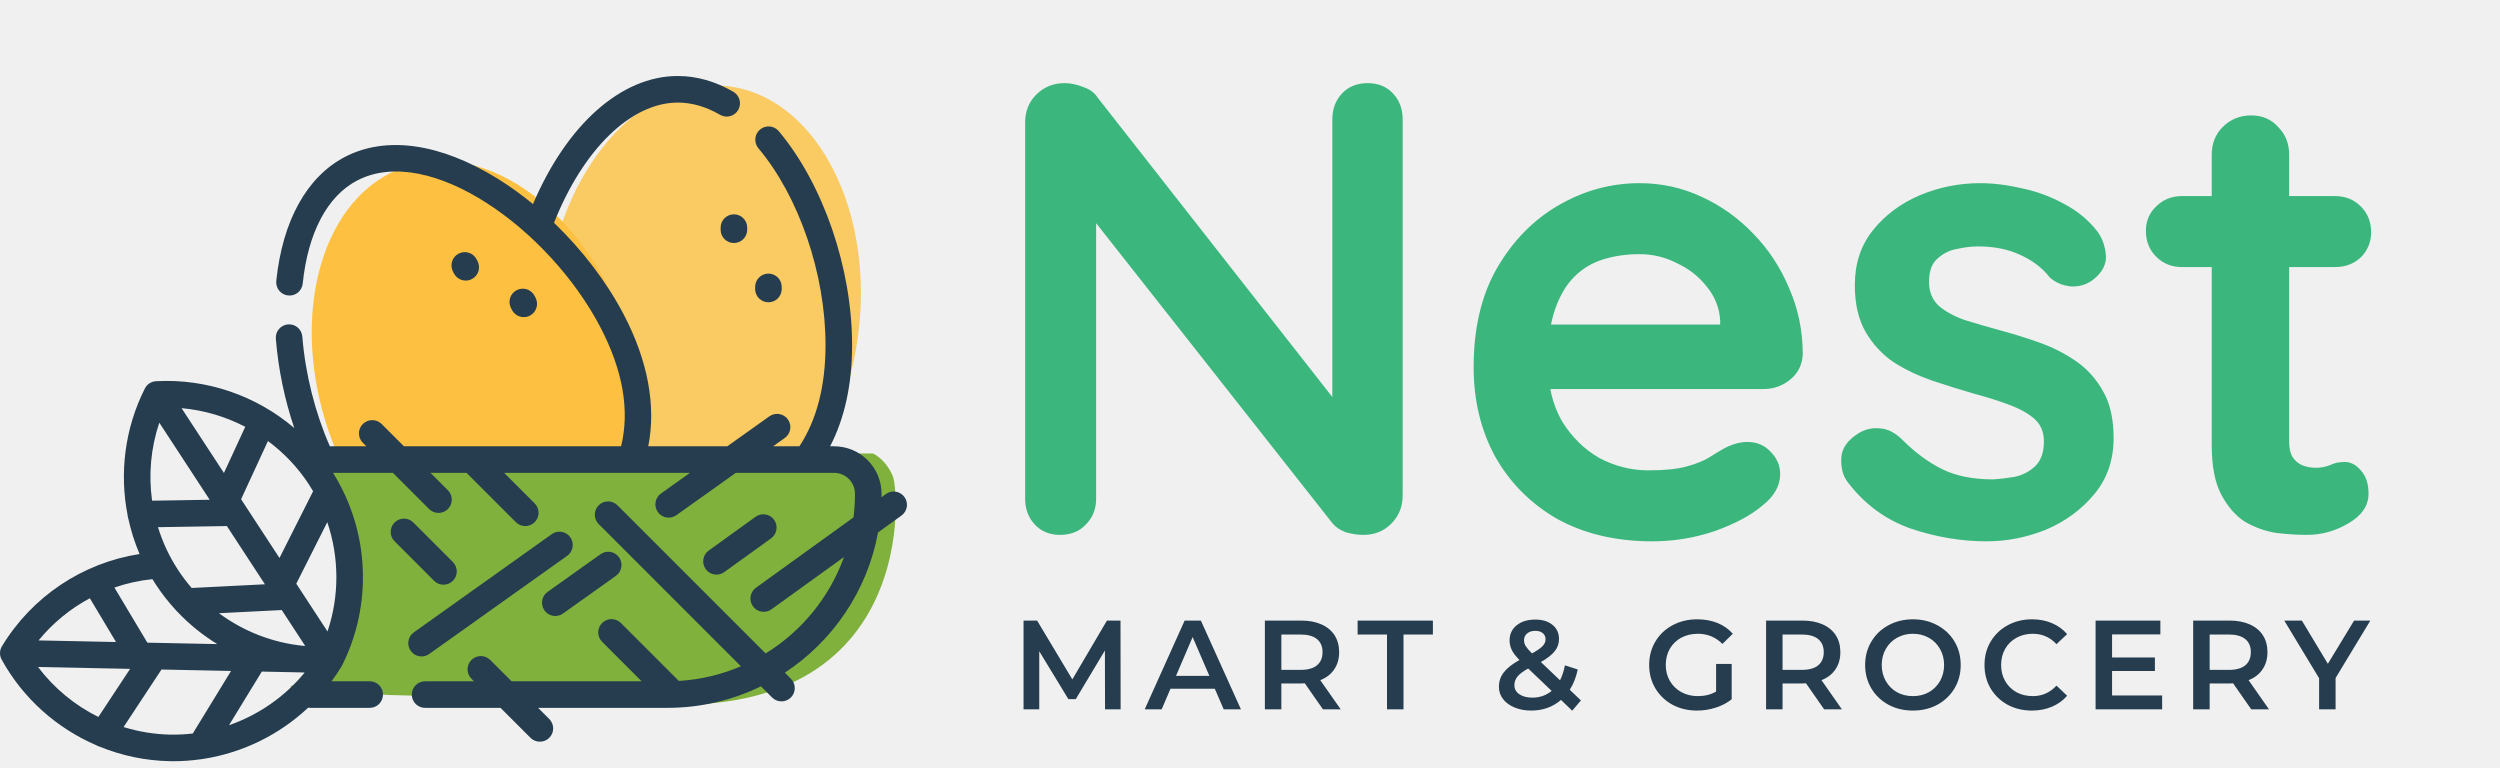
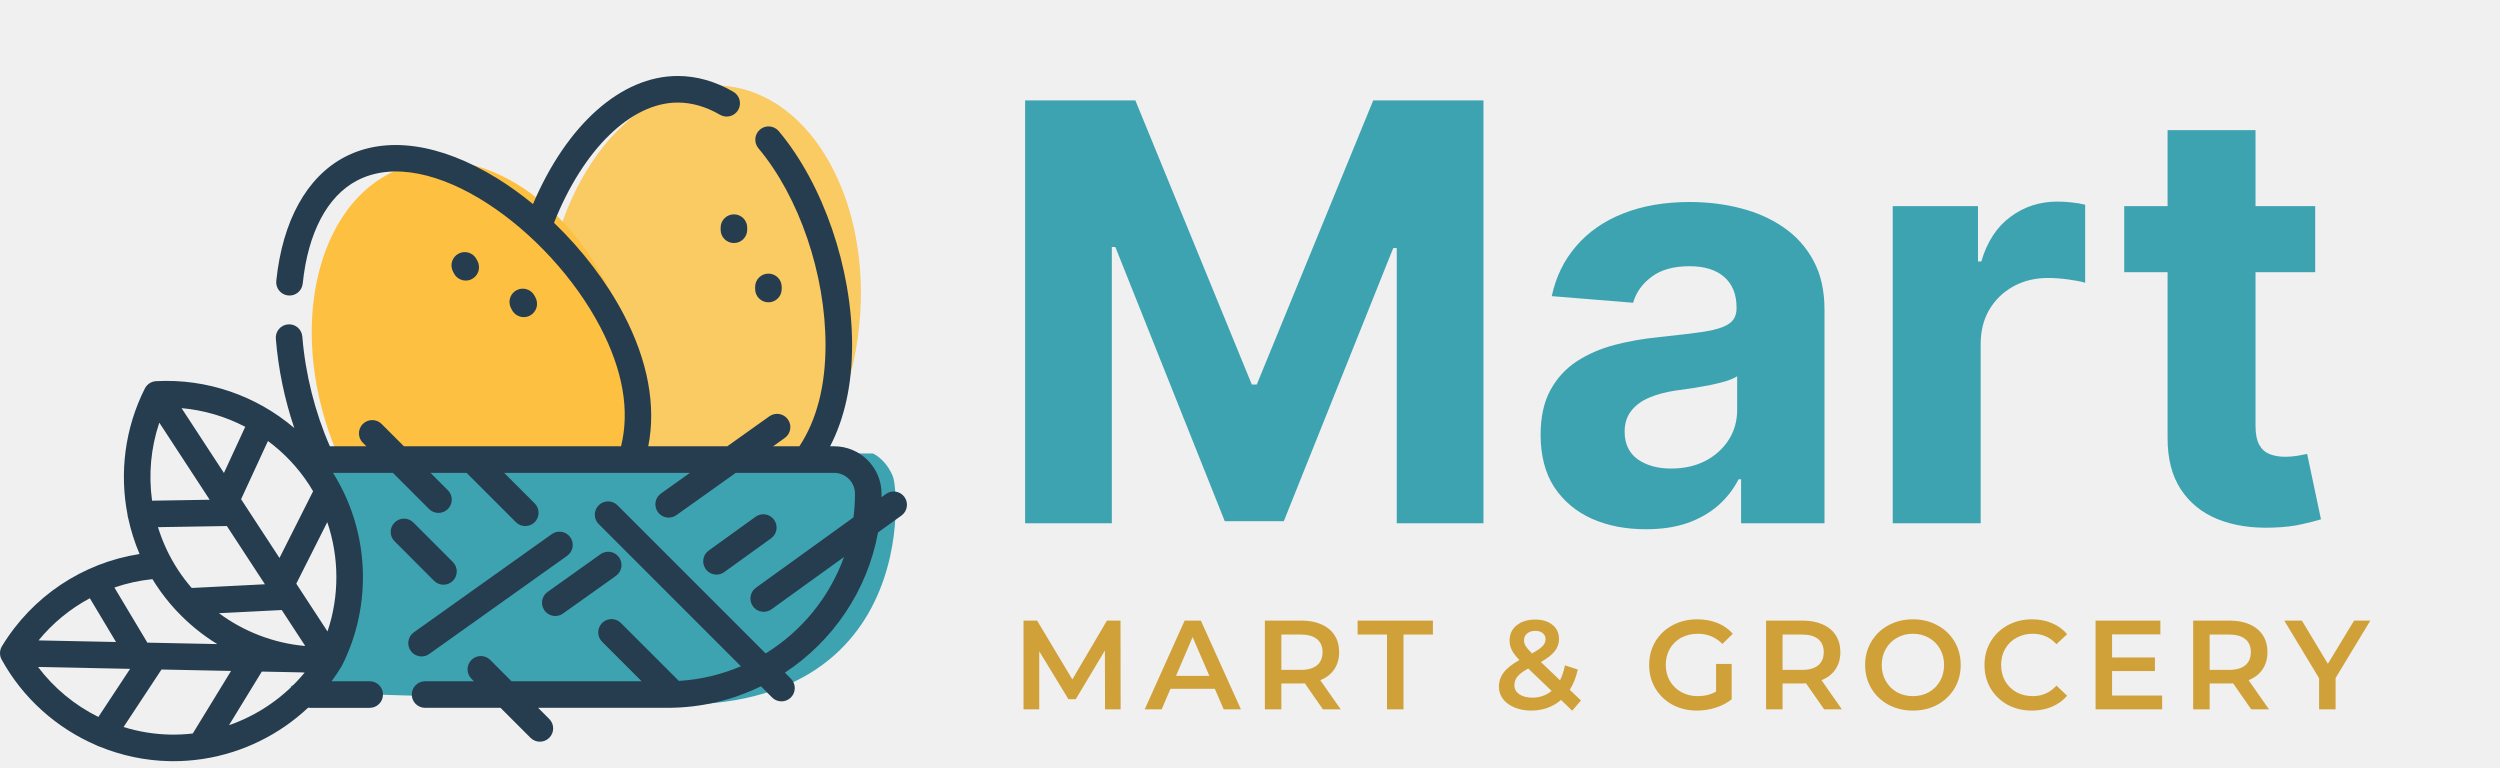
<svg xmlns="http://www.w3.org/2000/svg" width="215" height="66" viewBox="0 0 215 66" fill="none">
-   <g clip-path="url(#clip0)">
-     <ellipse opacity="0.8" cx="60.443" cy="26.667" rx="13.519" ry="19.377" transform="rotate(5.91321 60.4431 26.6666)" fill="#FDC040" />
-     <ellipse cx="41.055" cy="32.706" rx="13.519" ry="19.377" transform="rotate(-18.8509 41.0546 32.7057)" fill="#FDC040" />
-     <path d="M27 39H75.071C75.455 39.167 76.337 39.8 76.797 41C77.373 42.5 79 64.5 51.5 60C29.862 60 24.813 59.333 25.005 59C29 58 29.5 54 30 51C30.5 48 27 39 27 39Z" fill="#81B13D" />
-     <path d="M63.117 18.432C62.486 18.432 61.974 18.944 61.974 19.575V19.757C61.974 20.389 62.486 20.9 63.117 20.9C63.748 20.9 64.26 20.389 64.26 19.757V19.575C64.26 18.944 63.748 18.432 63.117 18.432Z" fill="#253D4E" />
-     <path d="M66.085 23.53C65.454 23.53 64.942 24.041 64.942 24.672V24.855C64.942 25.486 65.454 25.997 66.085 25.997C66.716 25.997 67.227 25.486 67.227 24.855V24.672C67.227 24.041 66.716 23.53 66.085 23.53Z" fill="#253D4E" />
-     <path d="M41.067 22.457L40.982 22.295C40.69 21.735 40 21.518 39.441 21.811C38.881 22.103 38.665 22.793 38.957 23.352L39.041 23.514C39.245 23.905 39.643 24.128 40.055 24.128C40.233 24.128 40.414 24.087 40.583 23.998C41.142 23.706 41.359 23.016 41.067 22.457Z" fill="#253D4E" />
-     <path d="M46.057 25.602L45.972 25.44C45.68 24.88 44.99 24.663 44.431 24.956C43.871 25.248 43.655 25.938 43.947 26.497L44.031 26.659C44.235 27.05 44.633 27.273 45.045 27.273C45.223 27.273 45.404 27.232 45.573 27.143C46.132 26.851 46.349 26.161 46.057 25.602Z" fill="#253D4E" />
-     <path d="M38.947 48.334L35.549 44.935C35.103 44.489 34.379 44.489 33.933 44.935C33.487 45.381 33.487 46.105 33.933 46.551L37.331 49.95C37.555 50.173 37.847 50.284 38.139 50.284C38.432 50.284 38.724 50.173 38.947 49.95C39.394 49.503 39.394 48.78 38.947 48.334Z" fill="#253D4E" />
-     <path d="M49.045 46.205C48.68 45.691 47.966 45.57 47.452 45.936L35.591 54.381C35.077 54.746 34.957 55.46 35.323 55.974C35.546 56.287 35.898 56.454 36.255 56.454C36.484 56.454 36.715 56.385 36.916 56.242L48.777 47.798C49.291 47.432 49.411 46.719 49.045 46.205Z" fill="#253D4E" />
-     <path d="M53.239 47.928C52.873 47.414 52.16 47.294 51.645 47.66L47.092 50.901C46.578 51.267 46.458 51.981 46.824 52.495C47.047 52.808 47.399 52.975 47.756 52.975C47.985 52.975 48.217 52.906 48.418 52.763L52.97 49.521C53.484 49.156 53.604 48.442 53.239 47.928Z" fill="#253D4E" />
-     <path d="M77.784 42.744C77.415 42.232 76.701 42.116 76.189 42.485L75.808 42.76C75.81 42.662 75.812 42.564 75.812 42.466C75.812 41.376 75.388 40.35 74.616 39.575C73.844 38.805 72.818 38.381 71.728 38.381H71.39C72.644 35.958 73.28 33.041 73.28 29.673C73.28 23.068 70.805 15.848 66.973 11.28C66.567 10.797 65.847 10.734 65.363 11.139C64.88 11.545 64.817 12.266 65.222 12.749C68.729 16.93 70.995 23.573 70.995 29.673C70.995 33.188 70.24 36.114 68.749 38.381H66.487L67.492 37.666C68.007 37.3 68.126 36.586 67.76 36.072C67.395 35.558 66.682 35.438 66.167 35.804L62.547 38.381H55.751C56.436 34.912 55.722 31.036 53.653 27.071C52.171 24.234 50.067 21.488 47.646 19.162C50.139 12.856 54.265 8.822 58.286 8.822C59.5 8.822 60.724 9.175 61.922 9.872C62.468 10.189 63.167 10.004 63.484 9.458C63.801 8.913 63.616 8.213 63.071 7.896C61.519 6.994 59.909 6.536 58.286 6.536C53.422 6.536 48.745 10.716 45.837 17.552C44.846 16.737 43.82 15.995 42.774 15.35C37.852 12.31 33.191 11.654 29.65 13.502C26.385 15.209 24.293 18.993 23.76 24.158C23.695 24.786 24.151 25.347 24.779 25.412C25.408 25.478 25.968 25.02 26.033 24.393C26.484 20.016 28.145 16.867 30.708 15.528C36.949 12.27 47.255 19.757 51.627 28.129C53.571 31.853 54.169 35.297 53.413 38.381H40.602C40.599 38.381 40.596 38.381 40.593 38.381H34.738L32.82 36.464C32.374 36.018 31.65 36.018 31.204 36.464C30.758 36.91 30.758 37.633 31.204 38.08L31.506 38.381H28.369C27.096 35.489 26.259 32.167 26 28.945C25.95 28.316 25.399 27.846 24.77 27.898C24.141 27.948 23.672 28.499 23.722 29.128C23.933 31.747 24.474 34.352 25.308 36.811C22.051 34.036 17.798 32.545 13.418 32.783C13.01 32.805 12.645 33.044 12.46 33.408C10.742 36.811 10.259 40.651 10.972 44.288C10.978 44.398 11 44.504 11.036 44.603C11.26 45.641 11.583 46.66 12.002 47.646C7.111 48.405 2.769 51.287 0.165 55.581C-0.046 55.931 -0.055 56.367 0.142 56.725C1.983 60.066 4.885 62.633 8.294 64.096C8.385 64.149 8.48 64.19 8.578 64.216C10.461 64.983 12.491 65.417 14.579 65.46C14.693 65.463 14.807 65.464 14.921 65.464C15.733 65.464 16.539 65.402 17.332 65.287C17.407 65.282 17.481 65.273 17.553 65.254C20.911 64.72 24.033 63.178 26.498 60.861C26.554 60.869 26.611 60.875 26.669 60.875H31.796C32.427 60.875 32.938 60.364 32.938 59.732C32.938 59.101 32.427 58.59 31.796 58.59H28.515C28.815 58.183 29.099 57.763 29.364 57.326C29.372 57.313 29.378 57.299 29.386 57.285C29.393 57.273 29.401 57.262 29.407 57.249C32.069 51.977 31.767 45.653 28.64 40.666H33.791L36.902 43.777C37.125 44 37.417 44.111 37.71 44.111C38.002 44.111 38.294 44 38.518 43.777C38.964 43.331 38.964 42.607 38.518 42.161L37.023 40.666H40.124L44.366 44.908C44.589 45.131 44.882 45.243 45.174 45.243C45.466 45.243 45.759 45.131 45.982 44.908C46.428 44.462 46.428 43.738 45.982 43.292L43.356 40.666H54.271C54.272 40.666 54.273 40.667 54.275 40.667C54.276 40.667 54.277 40.666 54.278 40.666H59.338L56.843 42.442C56.329 42.808 56.209 43.522 56.575 44.036C56.798 44.349 57.15 44.516 57.507 44.516C57.736 44.516 57.968 44.447 58.169 44.304L63.278 40.666H69.345C69.345 40.666 69.346 40.666 69.347 40.666C69.348 40.666 69.348 40.666 69.349 40.666H71.729C72.209 40.666 72.662 40.853 73.001 41.191C73.341 41.532 73.528 41.985 73.528 42.465C73.528 43.153 73.484 43.831 73.4 44.496L65.011 50.546C64.499 50.915 64.383 51.629 64.752 52.141C64.976 52.451 65.325 52.615 65.68 52.615C65.912 52.615 66.145 52.545 66.347 52.4L72.584 47.903C71.338 51.37 68.936 54.29 65.845 56.197L53.103 43.455C52.657 43.009 51.934 43.009 51.487 43.455C51.041 43.902 51.041 44.625 51.487 45.071L63.717 57.301C62.061 58.009 60.264 58.446 58.38 58.559L53.398 53.578C52.952 53.132 52.229 53.132 51.783 53.578C51.336 54.024 51.336 54.748 51.783 55.194L55.178 58.589H43.993L42.159 56.756C41.713 56.31 40.99 56.31 40.544 56.756C40.097 57.203 40.097 57.926 40.544 58.372L40.761 58.589H36.556C35.925 58.589 35.414 59.101 35.414 59.732C35.414 60.363 35.925 60.875 36.556 60.875H43.045L45.622 63.452C45.845 63.675 46.138 63.786 46.43 63.786C46.722 63.786 47.015 63.675 47.238 63.452C47.684 63.005 47.684 62.282 47.238 61.836L46.277 60.875H57.401C60.282 60.875 63.01 60.209 65.44 59.025L66.4 59.984C66.623 60.208 66.916 60.319 67.208 60.319C67.5 60.319 67.793 60.208 68.016 59.984C68.462 59.538 68.462 58.815 68.016 58.368L67.499 57.851C71.618 55.139 74.589 50.82 75.511 45.792L77.526 44.339C78.037 43.97 78.153 43.256 77.784 42.744ZM26.56 41.651C26.688 41.847 26.809 42.047 26.927 42.248L24.035 47.986L20.733 42.933L23.044 37.928C24.409 38.939 25.606 40.192 26.56 41.651ZM22.784 50.249L16.485 50.566C16.06 50.076 15.665 49.556 15.306 49.006C14.554 47.856 13.981 46.62 13.586 45.337L19.511 45.241L22.784 50.249ZM21.091 36.706L19.258 40.676L15.614 35.101C17.541 35.272 19.401 35.825 21.091 36.706ZM13.7 36.35L18.033 42.979L13.079 43.06C12.765 40.823 12.969 38.522 13.7 36.35ZM13.11 49.807C13.202 49.958 13.296 50.108 13.393 50.256C13.9 51.033 14.468 51.758 15.086 52.43C15.131 52.489 15.182 52.543 15.237 52.592C16.263 53.679 17.424 54.619 18.684 55.392L12.673 55.269L9.839 50.528C10.888 50.166 11.985 49.922 13.11 49.807ZM7.727 51.449L9.977 55.213L3.316 55.076C4.543 53.577 6.045 52.348 7.727 51.449ZM8.46 61.66C6.436 60.656 4.651 59.19 3.27 57.361L11.188 57.523L8.46 61.66ZM16.579 63.082C15.935 63.156 15.283 63.189 14.625 63.176C13.252 63.147 11.908 62.923 10.627 62.525L13.889 57.579L19.87 57.702L16.579 63.082ZM19.694 62.368L22.516 57.756L25.985 57.828C26.056 57.834 26.127 57.839 26.199 57.845C24.48 59.932 22.218 61.491 19.694 62.368ZM26.118 55.545C23.467 55.285 20.947 54.302 18.83 52.736L24.231 52.464L26.246 55.548L26.118 55.545ZM28.166 54.307L25.48 50.197L28.146 44.907C29.177 47.936 29.195 51.25 28.166 54.307Z" fill="#253D4E" />
-     <path d="M66.571 44.703C66.202 44.191 65.488 44.075 64.976 44.444L60.95 47.347C60.438 47.717 60.322 48.431 60.691 48.943C60.915 49.252 61.264 49.417 61.619 49.417C61.851 49.417 62.084 49.347 62.286 49.201L66.313 46.298C66.825 45.929 66.94 45.215 66.571 44.703Z" fill="#253D4E" />
+   <mask id="mask0_678_396" style="mask-type:luminance" maskUnits="userSpaceOnUse" x="0" y="6" width="78" height="60">
+     <path d="M78 6H0V66H78V6Z" fill="white" />
+   </mask>
+   <g mask="url(#mask0_678_396)">
+     <path opacity="0.8" d="M58.447 45.941C65.873 46.71 72.787 38.704 73.89 28.059C74.992 17.415 69.866 8.162 62.439 7.393C55.013 6.624 48.098 14.629 46.996 25.274C45.893 35.919 51.02 45.171 58.447 45.941Z" fill="#FDC040" />
+     <path d="M47.315 51.042C54.381 48.629 57.306 38.464 53.848 28.336C50.39 18.208 41.859 11.954 34.794 14.366C27.728 16.779 24.803 26.944 28.261 37.072C31.719 47.2 40.25 53.454 47.315 51.042Z" fill="#FDC040" />
+     <path d="M27 39H75.071C75.455 39.167 76.337 39.8 76.797 41C77.373 42.5 79 64.5 51.5 60C29.862 60 24.813 59.333 25.005 59C29 58 29.5 54 30 51C30.5 48 27 39 27 39Z" fill="#3DA3B1" />
+     <path d="M63.117 18.434C62.486 18.434 61.975 18.945 61.975 19.576V19.759C61.975 20.39 62.486 20.901 63.117 20.901C63.748 20.901 64.26 20.39 64.26 19.759V19.576C64.26 18.945 63.748 18.434 63.117 18.434Z" fill="#253D4E" />
+     <path d="M66.085 23.531C65.453 23.531 64.942 24.043 64.942 24.674V24.856C64.942 25.487 65.453 25.999 66.085 25.999C66.716 25.999 67.227 25.487 67.227 24.856V24.674C67.227 24.043 66.716 23.531 66.085 23.531Z" fill="#253D4E" />
+     <path d="M41.067 22.456L40.982 22.294C40.69 21.734 40 21.517 39.441 21.81C38.881 22.102 38.665 22.792 38.957 23.351L39.041 23.513C39.245 23.904 39.643 24.128 40.055 24.128C40.233 24.128 40.414 24.086 40.583 23.997C41.142 23.705 41.359 23.015 41.067 22.456Z" fill="#253D4E" />
+     <path d="M46.057 25.6L45.972 25.439C45.68 24.879 44.99 24.662 44.431 24.954C43.871 25.246 43.654 25.936 43.946 26.496L44.031 26.658C44.234 27.049 44.633 27.272 45.045 27.272C45.223 27.272 45.404 27.23 45.572 27.142C46.132 26.85 46.349 26.16 46.057 25.6Z" fill="#253D4E" />
+     <path d="M38.947 48.335L35.549 44.936C35.102 44.49 34.379 44.49 33.933 44.936C33.487 45.382 33.487 46.106 33.933 46.552L37.331 49.951C37.554 50.174 37.847 50.285 38.139 50.285C38.431 50.285 38.724 50.174 38.947 49.951C39.393 49.505 39.393 48.781 38.947 48.335Z" fill="#253D4E" />
+     <path d="M49.045 46.203C48.68 45.689 47.967 45.568 47.452 45.935L35.591 54.379C35.077 54.745 34.957 55.458 35.323 55.972C35.546 56.285 35.898 56.452 36.255 56.452C36.484 56.452 36.716 56.383 36.916 56.24L48.777 47.796C49.291 47.43 49.411 46.717 49.045 46.203Z" fill="#253D4E" />
+     <path d="M53.239 47.929C52.873 47.415 52.16 47.295 51.645 47.661L47.092 50.903C46.578 51.269 46.458 51.982 46.824 52.496C47.047 52.809 47.399 52.976 47.756 52.976C47.985 52.976 48.217 52.907 48.418 52.764L52.97 49.523C53.484 49.157 53.604 48.443 53.239 47.929Z" fill="#253D4E" />
+     <path d="M77.784 42.742C77.415 42.231 76.701 42.115 76.189 42.484L75.808 42.758C75.81 42.66 75.812 42.562 75.812 42.464C75.812 41.374 75.388 40.349 74.616 39.574C73.844 38.804 72.818 38.38 71.728 38.38H71.39C72.644 35.957 73.28 33.04 73.28 29.672C73.28 23.067 70.804 15.847 66.973 11.279C66.567 10.796 65.847 10.732 65.363 11.138C64.88 11.544 64.817 12.264 65.222 12.748C68.729 16.929 70.995 23.572 70.995 29.672C70.995 33.187 70.24 36.113 68.749 38.38H66.487L67.492 37.664C68.006 37.298 68.126 36.585 67.76 36.071C67.395 35.557 66.681 35.437 66.167 35.803L62.547 38.38H55.751C56.436 34.91 55.722 31.035 53.653 27.07C52.171 24.232 50.066 21.487 47.646 19.161C50.139 12.855 54.265 8.82 58.286 8.82C59.5 8.82 60.723 9.174 61.922 9.871C62.468 10.188 63.167 10.002 63.484 9.457C63.801 8.912 63.616 8.212 63.071 7.895C61.519 6.993 59.908 6.535 58.286 6.535C53.422 6.535 48.745 10.715 45.837 17.55C44.846 16.735 43.82 15.994 42.774 15.348C37.852 12.309 33.191 11.653 29.65 13.501C26.384 15.208 24.293 18.992 23.76 24.157C23.695 24.785 24.151 25.346 24.779 25.411C25.408 25.477 25.968 25.019 26.033 24.392C26.484 20.015 28.145 16.866 30.708 15.526C36.949 12.268 47.255 19.756 51.627 28.127C53.571 31.852 54.169 35.296 53.412 38.38H40.602C40.599 38.38 40.596 38.38 40.593 38.38H34.738L32.82 36.462C32.374 36.016 31.65 36.016 31.204 36.462C30.758 36.909 30.758 37.632 31.204 38.078L31.506 38.38H28.369C27.096 35.487 26.259 32.166 26 28.943C25.949 28.314 25.399 27.844 24.77 27.896C24.14 27.947 23.672 28.498 23.722 29.127C23.933 31.745 24.474 34.351 25.308 36.81C22.051 34.035 17.798 32.543 13.418 32.781C13.01 32.803 12.645 33.042 12.46 33.407C10.742 36.809 10.259 40.65 10.972 44.286C10.978 44.397 11 44.503 11.036 44.602C11.26 45.64 11.583 46.659 12.002 47.645C7.111 48.403 2.769 51.286 0.165 55.58C-0.046 55.929 -0.055 56.366 0.142 56.724C1.983 60.065 4.885 62.632 8.294 64.095C8.385 64.148 8.48 64.189 8.578 64.214C10.461 64.982 12.491 65.416 14.579 65.459C14.693 65.461 14.806 65.462 14.921 65.462C15.733 65.462 16.538 65.401 17.332 65.286C17.406 65.281 17.481 65.272 17.553 65.253C20.911 64.719 24.033 63.176 26.498 60.859C26.554 60.868 26.611 60.874 26.669 60.874H31.796C32.427 60.874 32.938 60.362 32.938 59.731C32.938 59.1 32.427 58.588 31.796 58.588H28.515C28.815 58.182 29.099 57.761 29.364 57.325C29.372 57.312 29.378 57.298 29.386 57.284C29.392 57.272 29.401 57.261 29.407 57.248C32.069 51.975 31.767 45.652 28.64 40.665H33.791L36.901 43.776C37.125 43.999 37.417 44.11 37.709 44.11C38.002 44.11 38.294 43.999 38.517 43.776C38.964 43.329 38.964 42.606 38.517 42.16L37.023 40.665H40.124L44.366 44.907C44.589 45.13 44.882 45.241 45.174 45.241C45.466 45.241 45.759 45.13 45.982 44.907C46.428 44.461 46.428 43.737 45.982 43.291L43.356 40.665H54.271L54.275 40.665L54.278 40.665H59.338L56.843 42.441C56.329 42.807 56.209 43.52 56.575 44.034C56.798 44.348 57.15 44.514 57.507 44.514C57.736 44.514 57.968 44.446 58.169 44.302L63.278 40.665H69.345L69.347 40.665L69.349 40.665H71.729C72.209 40.665 72.662 40.852 73.001 41.19C73.341 41.531 73.528 41.983 73.528 42.464C73.528 43.152 73.484 43.83 73.4 44.495L65.011 50.544C64.499 50.914 64.383 51.628 64.752 52.14C64.976 52.449 65.325 52.614 65.68 52.614C65.912 52.614 66.145 52.544 66.347 52.398L72.584 47.902C71.338 51.369 68.936 54.289 65.845 56.196L53.103 43.454C52.657 43.008 51.934 43.008 51.487 43.454C51.041 43.9 51.041 44.624 51.487 45.07L63.717 57.3C62.061 58.007 60.263 58.445 58.38 58.558L53.398 53.577C52.952 53.131 52.229 53.13 51.782 53.577C51.336 54.023 51.336 54.746 51.783 55.193L55.178 58.588H43.992L42.159 56.755C41.713 56.309 40.99 56.309 40.543 56.755C40.097 57.201 40.097 57.925 40.543 58.371L40.761 58.588H36.556C35.925 58.588 35.413 59.1 35.413 59.731C35.413 60.362 35.925 60.873 36.556 60.873H43.045L45.622 63.45C45.845 63.673 46.138 63.785 46.43 63.785C46.722 63.785 47.015 63.673 47.238 63.45C47.684 63.004 47.684 62.281 47.238 61.834L46.277 60.873H57.401C60.282 60.873 63.01 60.208 65.44 59.023L66.4 59.983C66.623 60.206 66.915 60.318 67.208 60.318C67.5 60.318 67.793 60.206 68.016 59.983C68.462 59.537 68.462 58.813 68.016 58.367L67.499 57.85C71.618 55.138 74.589 50.818 75.51 45.791L77.526 44.337C78.037 43.968 78.153 43.255 77.784 42.742ZM26.56 41.65C26.688 41.846 26.809 42.045 26.927 42.246L24.035 47.985L20.733 42.932L23.044 37.926C24.409 38.938 25.606 40.19 26.56 41.65ZM22.784 50.248L16.485 50.565C16.06 50.075 15.665 49.555 15.306 49.005C14.554 47.855 13.981 46.619 13.586 45.336L19.511 45.239L22.784 50.248ZM21.091 36.705L19.258 40.675L15.614 35.1C17.541 35.271 19.401 35.824 21.091 36.705ZM13.7 36.348L18.033 42.978L13.079 43.059C12.765 40.822 12.969 38.52 13.7 36.348ZM13.11 49.806C13.202 49.957 13.296 50.106 13.393 50.255C13.9 51.032 14.468 51.757 15.086 52.429C15.131 52.487 15.182 52.541 15.237 52.59C16.263 53.677 17.424 54.617 18.684 55.391L12.673 55.267L9.839 50.527C10.888 50.164 11.985 49.921 13.11 49.806ZM7.727 51.448L9.977 55.212L3.315 55.075C4.543 53.575 6.045 52.347 7.727 51.448ZM8.46 61.658C6.436 60.655 4.65 59.188 3.27 57.359L11.188 57.522L8.46 61.658ZM16.579 63.081C15.935 63.155 15.282 63.187 14.625 63.174C13.252 63.146 11.908 62.922 10.626 62.524L13.889 57.578L19.87 57.701L16.579 63.081ZM19.694 62.367L22.516 57.755L25.984 57.826C26.056 57.833 26.127 57.838 26.199 57.843C24.479 59.931 22.218 61.49 19.694 62.367ZM26.118 55.544C23.467 55.284 20.946 54.301 18.83 52.735L24.231 52.463L26.246 55.546L26.118 55.544ZM28.166 54.306L25.48 50.196L28.146 44.906C29.177 47.934 29.195 51.249 28.166 54.306Z" fill="#253D4E" />
+     <path d="M66.571 44.701C66.202 44.189 65.488 44.074 64.976 44.442L60.95 47.346C60.438 47.715 60.322 48.429 60.691 48.941C60.915 49.25 61.264 49.415 61.619 49.415C61.851 49.415 62.084 49.345 62.286 49.199L66.313 46.296C66.825 45.927 66.94 45.213 66.571 44.701Z" fill="#253D4E" />
  </g>
-   <path d="M95.033 61L95.022 55.942L92.515 60.128H91.883L89.376 56.008V61H88.025V53.37H89.191L92.221 58.428L95.197 53.37H96.363L96.374 61H95.033ZM104.474 59.234H100.659L99.906 61H98.446L101.879 53.37H103.275L106.719 61H105.237L104.474 59.234ZM104.005 58.122L102.566 54.787L101.138 58.122H104.005ZM113.772 61L112.213 58.766C112.147 58.773 112.049 58.776 111.919 58.776H110.196V61H108.779V53.37H111.919C112.58 53.37 113.154 53.479 113.641 53.697C114.135 53.915 114.513 54.227 114.774 54.634C115.036 55.041 115.167 55.525 115.167 56.084C115.167 56.658 115.025 57.152 114.742 57.566C114.465 57.981 114.066 58.289 113.543 58.493L115.298 61H113.772ZM113.739 56.084C113.739 55.597 113.579 55.223 113.259 54.961C112.939 54.7 112.471 54.569 111.853 54.569H110.196V57.61H111.853C112.471 57.61 112.939 57.479 113.259 57.218C113.579 56.949 113.739 56.571 113.739 56.084ZM119.283 54.569H116.755V53.37H123.229V54.569H120.7V61H119.283V54.569ZM135.208 61.12L134.248 60.193C133.536 60.804 132.682 61.109 131.687 61.109C131.156 61.109 130.68 61.022 130.259 60.847C129.837 60.673 129.507 60.433 129.267 60.128C129.027 59.816 128.907 59.463 128.907 59.071C128.907 58.598 129.045 58.184 129.322 57.828C129.598 57.465 130.048 57.109 130.673 56.76C130.368 56.455 130.15 56.171 130.019 55.91C129.888 55.641 129.823 55.365 129.823 55.081C129.823 54.544 130.023 54.111 130.422 53.784C130.829 53.45 131.367 53.283 132.036 53.283C132.653 53.283 133.147 53.435 133.518 53.741C133.889 54.038 134.074 54.446 134.074 54.961C134.074 55.354 133.95 55.703 133.703 56.008C133.464 56.313 133.068 56.622 132.515 56.934L134.161 58.504C134.343 58.148 134.485 57.719 134.586 57.218L135.687 57.577C135.542 58.253 135.313 58.834 135 59.321L135.96 60.237L135.208 61.12ZM132.036 54.253C131.738 54.253 131.502 54.329 131.327 54.482C131.153 54.627 131.066 54.82 131.066 55.059C131.066 55.234 131.113 55.401 131.207 55.561C131.302 55.714 131.483 55.924 131.752 56.193C132.188 55.953 132.49 55.746 132.657 55.572C132.831 55.39 132.919 55.194 132.919 54.983C132.919 54.758 132.839 54.58 132.679 54.449C132.526 54.318 132.312 54.253 132.036 54.253ZM131.785 59.997C132.417 59.997 132.969 59.805 133.442 59.419L131.425 57.49C130.989 57.73 130.68 57.962 130.499 58.188C130.324 58.406 130.237 58.653 130.237 58.929C130.237 59.249 130.379 59.507 130.662 59.703C130.946 59.899 131.32 59.997 131.785 59.997ZM147.584 57.098H148.924V60.139C148.532 60.451 148.074 60.691 147.551 60.858C147.028 61.025 146.49 61.109 145.938 61.109C145.16 61.109 144.459 60.942 143.834 60.608C143.209 60.266 142.719 59.797 142.363 59.202C142.006 58.606 141.828 57.934 141.828 57.185C141.828 56.437 142.006 55.764 142.363 55.169C142.719 54.573 143.209 54.108 143.834 53.773C144.466 53.432 145.175 53.261 145.96 53.261C146.599 53.261 147.18 53.366 147.704 53.577C148.227 53.788 148.666 54.097 149.022 54.504L148.129 55.376C147.547 54.794 146.846 54.504 146.025 54.504C145.487 54.504 145.008 54.616 144.586 54.842C144.172 55.067 143.845 55.383 143.605 55.79C143.373 56.197 143.256 56.662 143.256 57.185C143.256 57.694 143.373 58.151 143.605 58.558C143.845 58.965 144.172 59.285 144.586 59.518C145.008 59.75 145.484 59.866 146.014 59.866C146.61 59.866 147.133 59.736 147.584 59.474V57.098ZM156.875 61L155.317 58.766C155.251 58.773 155.153 58.776 155.022 58.776H153.3V61H151.883V53.37H155.022C155.684 53.37 156.258 53.479 156.745 53.697C157.239 53.915 157.617 54.227 157.878 54.634C158.14 55.041 158.271 55.525 158.271 56.084C158.271 56.658 158.129 57.152 157.846 57.566C157.569 57.981 157.17 58.289 156.647 58.493L158.401 61H156.875ZM156.843 56.084C156.843 55.597 156.683 55.223 156.363 54.961C156.043 54.7 155.575 54.569 154.957 54.569H153.3V57.61H154.957C155.575 57.61 156.043 57.479 156.363 57.218C156.683 56.949 156.843 56.571 156.843 56.084ZM164.51 61.109C163.733 61.109 163.032 60.942 162.407 60.608C161.782 60.266 161.291 59.797 160.935 59.202C160.579 58.598 160.401 57.926 160.401 57.185C160.401 56.444 160.579 55.775 160.935 55.179C161.291 54.576 161.782 54.108 162.407 53.773C163.032 53.432 163.733 53.261 164.51 53.261C165.288 53.261 165.989 53.432 166.614 53.773C167.239 54.108 167.729 54.573 168.086 55.169C168.442 55.764 168.62 56.437 168.62 57.185C168.62 57.934 168.442 58.606 168.086 59.202C167.729 59.797 167.239 60.266 166.614 60.608C165.989 60.942 165.288 61.109 164.51 61.109ZM164.51 59.866C165.019 59.866 165.477 59.754 165.884 59.529C166.291 59.296 166.61 58.976 166.843 58.569C167.075 58.155 167.192 57.694 167.192 57.185C167.192 56.676 167.075 56.218 166.843 55.812C166.61 55.397 166.291 55.078 165.884 54.852C165.477 54.62 165.019 54.504 164.51 54.504C164.002 54.504 163.544 54.62 163.137 54.852C162.73 55.078 162.41 55.397 162.178 55.812C161.945 56.218 161.829 56.676 161.829 57.185C161.829 57.694 161.945 58.155 162.178 58.569C162.41 58.976 162.73 59.296 163.137 59.529C163.544 59.754 164.002 59.866 164.51 59.866ZM174.743 61.109C173.973 61.109 173.275 60.942 172.65 60.608C172.033 60.266 171.546 59.797 171.19 59.202C170.841 58.606 170.667 57.934 170.667 57.185C170.667 56.437 170.845 55.764 171.201 55.169C171.557 54.573 172.044 54.108 172.661 53.773C173.286 53.432 173.984 53.261 174.754 53.261C175.379 53.261 175.949 53.37 176.465 53.588C176.981 53.806 177.417 54.122 177.773 54.536L176.858 55.397C176.306 54.801 175.626 54.504 174.82 54.504C174.296 54.504 173.828 54.62 173.413 54.852C172.999 55.078 172.676 55.394 172.443 55.801C172.211 56.208 172.095 56.669 172.095 57.185C172.095 57.701 172.211 58.162 172.443 58.569C172.676 58.976 172.999 59.296 173.413 59.529C173.828 59.754 174.296 59.866 174.82 59.866C175.626 59.866 176.306 59.565 176.858 58.962L177.773 59.834C177.417 60.248 176.978 60.564 176.455 60.782C175.939 61 175.368 61.109 174.743 61.109ZM185.944 59.812V61H180.221V53.37H185.791V54.558H181.638V56.542H185.322V57.708H181.638V59.812H185.944ZM193.605 61L192.047 58.766C191.981 58.773 191.883 58.776 191.752 58.776H190.03V61H188.613V53.37H191.752C192.414 53.37 192.988 53.479 193.475 53.697C193.969 53.915 194.347 54.227 194.608 54.634C194.87 55.041 195.001 55.525 195.001 56.084C195.001 56.658 194.859 57.152 194.576 57.566C194.299 57.981 193.9 58.289 193.377 58.493L195.131 61H193.605ZM193.573 56.084C193.573 55.597 193.413 55.223 193.093 54.961C192.773 54.7 192.305 54.569 191.687 54.569H190.03V57.61H191.687C192.305 57.61 192.773 57.479 193.093 57.218C193.413 56.949 193.573 56.571 193.573 56.084ZM200.861 58.308V61H199.444V58.33L196.447 53.37H197.962L200.196 57.087L202.453 53.37H203.848L200.861 58.308Z" fill="#253D4E" />
-   <path d="M117.633 7.15C118.521 7.15 119.243 7.446 119.798 8.038C120.353 8.63 120.63 9.37 120.63 10.258V42.614C120.63 43.577 120.297 44.391 119.631 45.056C119.002 45.685 118.207 46 117.245 46C116.764 46 116.264 45.926 115.746 45.778C115.265 45.593 114.895 45.352 114.636 45.056L92.825 17.362L94.267 16.474V42.892C94.267 43.78 93.972 44.52 93.379 45.112C92.825 45.704 92.085 46 91.159 46C90.272 46 89.55 45.704 88.995 45.112C88.44 44.52 88.162 43.78 88.162 42.892V10.536C88.162 9.573 88.477 8.778 89.106 8.149C89.772 7.483 90.586 7.15 91.548 7.15C92.066 7.15 92.603 7.261 93.157 7.483C93.713 7.668 94.12 7.964 94.379 8.371L115.524 35.344L114.58 36.01V10.258C114.58 9.37 114.858 8.63 115.413 8.038C115.968 7.446 116.708 7.15 117.633 7.15ZM142.106 46.555C138.961 46.555 136.223 45.907 133.892 44.612C131.598 43.281 129.822 41.486 128.564 39.229C127.343 36.972 126.732 34.419 126.732 31.57C126.732 28.24 127.398 25.41 128.73 23.078C130.099 20.71 131.875 18.898 134.058 17.64C136.241 16.381 138.554 15.752 140.996 15.752C142.883 15.752 144.659 16.141 146.324 16.918C148.026 17.695 149.524 18.768 150.819 20.137C152.114 21.469 153.132 23.023 153.872 24.799C154.649 26.575 155.037 28.462 155.037 30.46C155 31.348 154.649 32.069 153.983 32.624C153.317 33.179 152.54 33.457 151.652 33.457H130.451L128.786 27.907H149.154L147.933 29.017V27.518C147.859 26.445 147.471 25.483 146.768 24.633C146.102 23.782 145.251 23.116 144.215 22.634C143.216 22.116 142.143 21.858 140.996 21.858C139.886 21.858 138.85 22.006 137.888 22.302C136.926 22.598 136.093 23.097 135.39 23.8C134.687 24.503 134.132 25.447 133.725 26.631C133.318 27.814 133.115 29.313 133.115 31.126C133.115 33.124 133.522 34.826 134.336 36.232C135.187 37.601 136.26 38.656 137.555 39.395C138.887 40.099 140.293 40.45 141.773 40.45C143.142 40.45 144.233 40.339 145.047 40.117C145.861 39.895 146.509 39.636 146.99 39.34C147.508 39.007 147.97 38.73 148.377 38.508C149.043 38.175 149.672 38.008 150.264 38.008C151.078 38.008 151.744 38.285 152.262 38.84C152.817 39.395 153.095 40.043 153.095 40.783C153.095 41.782 152.577 42.688 151.541 43.502C150.579 44.316 149.228 45.038 147.489 45.667C145.75 46.259 143.956 46.555 142.106 46.555ZM158.849 41.394C158.479 40.876 158.312 40.209 158.349 39.395C158.386 38.581 158.867 37.879 159.792 37.286C160.384 36.916 161.013 36.769 161.679 36.843C162.345 36.88 162.993 37.212 163.622 37.842C164.695 38.914 165.823 39.747 167.007 40.339C168.191 40.931 169.671 41.227 171.447 41.227C172.002 41.19 172.613 41.116 173.279 41.005C173.945 40.857 174.518 40.561 174.999 40.117C175.517 39.636 175.776 38.914 175.776 37.953C175.776 37.139 175.499 36.491 174.944 36.01C174.389 35.529 173.649 35.122 172.724 34.789C171.836 34.456 170.837 34.142 169.727 33.846C168.58 33.513 167.396 33.142 166.175 32.736C164.991 32.328 163.899 31.811 162.9 31.181C161.901 30.515 161.087 29.646 160.458 28.573C159.829 27.5 159.515 26.149 159.515 24.521C159.515 22.672 160.033 21.099 161.069 19.804C162.105 18.509 163.437 17.51 165.065 16.807C166.73 16.104 168.469 15.752 170.282 15.752C171.429 15.752 172.631 15.9 173.889 16.197C175.147 16.456 176.35 16.899 177.497 17.529C178.644 18.12 179.606 18.916 180.383 19.915C180.79 20.47 181.03 21.136 181.104 21.913C181.178 22.69 180.827 23.393 180.05 24.022C179.495 24.466 178.847 24.669 178.107 24.633C177.367 24.558 176.757 24.299 176.276 23.855C175.647 23.041 174.796 22.394 173.723 21.913C172.687 21.432 171.484 21.192 170.115 21.192C169.56 21.192 168.95 21.265 168.284 21.413C167.655 21.524 167.1 21.802 166.619 22.246C166.138 22.653 165.897 23.319 165.897 24.244C165.897 25.095 166.175 25.779 166.73 26.297C167.285 26.779 168.025 27.186 168.95 27.518C169.912 27.814 170.929 28.11 172.002 28.407C173.112 28.703 174.241 29.054 175.388 29.461C176.535 29.868 177.589 30.404 178.551 31.07C179.513 31.736 180.29 32.606 180.882 33.679C181.474 34.715 181.77 36.047 181.77 37.675C181.77 39.562 181.215 41.172 180.105 42.504C178.995 43.836 177.608 44.853 175.943 45.556C174.278 46.222 172.576 46.555 170.837 46.555C168.654 46.555 166.471 46.185 164.288 45.445C162.105 44.668 160.292 43.318 158.849 41.394ZM187.655 16.863H200.808C201.696 16.863 202.436 17.159 203.028 17.75C203.62 18.343 203.916 19.082 203.916 19.971C203.916 20.822 203.62 21.543 203.028 22.135C202.436 22.69 201.696 22.968 200.808 22.968H187.655C186.767 22.968 186.027 22.672 185.435 22.079C184.843 21.488 184.547 20.747 184.547 19.86C184.547 19.009 184.843 18.305 185.435 17.75C186.027 17.159 186.767 16.863 187.655 16.863ZM193.593 9.925C194.555 9.925 195.332 10.258 195.924 10.924C196.553 11.553 196.868 12.348 196.868 13.31V38.008C196.868 38.526 196.96 38.952 197.145 39.285C197.367 39.617 197.645 39.858 197.978 40.006C198.348 40.154 198.736 40.228 199.143 40.228C199.587 40.228 199.994 40.154 200.364 40.006C200.734 39.821 201.16 39.728 201.641 39.728C202.159 39.728 202.621 39.969 203.028 40.45C203.472 40.931 203.694 41.597 203.694 42.448C203.694 43.484 203.121 44.335 201.974 45.001C200.864 45.667 199.661 46 198.366 46C197.589 46 196.72 45.944 195.758 45.834C194.833 45.685 193.945 45.371 193.094 44.89C192.28 44.372 191.595 43.595 191.04 42.559C190.485 41.523 190.208 40.099 190.208 38.285V13.31C190.208 12.348 190.522 11.553 191.151 10.924C191.817 10.258 192.631 9.925 193.593 9.925Z" fill="#3BB77E" />
-   <defs>
-     <clipPath id="clip0">
-       <rect width="78" height="60" fill="white" transform="translate(0 6)" />
-     </clipPath>
-   </defs>
+   <path d="M95.033 61.001L95.022 55.943L92.515 60.129H91.883L89.376 56.008V61.001H88.024V53.371H89.191L92.221 58.428L95.197 53.371H96.363L96.374 61.001H95.033ZM104.474 59.235H100.659L99.906 61.001H98.446L101.879 53.371H103.275L106.719 61.001H105.237L104.474 59.235ZM104.005 58.123L102.566 54.788L101.138 58.123H104.005ZM113.772 61.001L112.213 58.766C112.147 58.773 112.049 58.777 111.919 58.777H110.196V61.001H108.779V53.371H111.919C112.58 53.371 113.154 53.48 113.641 53.698C114.135 53.916 114.513 54.228 114.774 54.635C115.036 55.042 115.167 55.525 115.167 56.085C115.167 56.659 115.025 57.153 114.742 57.567C114.465 57.981 114.066 58.29 113.543 58.494L115.298 61.001H113.772ZM113.739 56.085C113.739 55.598 113.579 55.224 113.259 54.962C112.939 54.7 112.471 54.57 111.853 54.57H110.196V57.611H111.853C112.471 57.611 112.939 57.48 113.259 57.218C113.579 56.95 113.739 56.572 113.739 56.085ZM119.283 54.57H116.755V53.371H123.229V54.57H120.7V61.001H119.283V54.57ZM135.208 61.121L134.248 60.194C133.536 60.804 132.682 61.11 131.687 61.11C131.156 61.11 130.68 61.023 130.259 60.848C129.837 60.674 129.507 60.434 129.267 60.129C129.027 59.816 128.907 59.464 128.907 59.071C128.907 58.599 129.045 58.185 129.322 57.829C129.598 57.465 130.048 57.109 130.673 56.761C130.368 56.455 130.15 56.172 130.019 55.91C129.888 55.642 129.823 55.365 129.823 55.082C129.823 54.544 130.023 54.112 130.422 53.785C130.829 53.451 131.367 53.283 132.036 53.283C132.653 53.283 133.147 53.436 133.518 53.741C133.889 54.039 134.074 54.446 134.074 54.962C134.074 55.355 133.95 55.703 133.703 56.008C133.464 56.314 133.068 56.623 132.515 56.935L134.161 58.505C134.343 58.148 134.485 57.72 134.586 57.218L135.687 57.578C135.542 58.254 135.313 58.835 135 59.322L135.96 60.238L135.208 61.121ZM132.036 54.254C131.738 54.254 131.502 54.33 131.327 54.483C131.153 54.628 131.066 54.82 131.066 55.06C131.066 55.235 131.113 55.402 131.207 55.562C131.302 55.714 131.483 55.925 131.752 56.194C132.188 55.954 132.49 55.747 132.657 55.572C132.831 55.391 132.919 55.195 132.919 54.984C132.919 54.759 132.839 54.581 132.679 54.45C132.526 54.319 132.312 54.254 132.036 54.254ZM131.785 59.998C132.417 59.998 132.969 59.805 133.442 59.42L131.425 57.491C130.989 57.731 130.68 57.963 130.499 58.188C130.324 58.407 130.237 58.654 130.237 58.93C130.237 59.249 130.379 59.507 130.662 59.704C130.946 59.9 131.32 59.998 131.785 59.998ZM147.584 57.099H148.924V60.14C148.532 60.452 148.074 60.692 147.551 60.859C147.028 61.026 146.49 61.11 145.938 61.11C145.16 61.11 144.459 60.943 143.834 60.608C143.209 60.267 142.719 59.798 142.363 59.202C142.006 58.606 141.828 57.934 141.828 57.186C141.828 56.437 142.006 55.765 142.363 55.169C142.719 54.573 143.209 54.108 143.834 53.774C144.466 53.432 145.175 53.262 145.96 53.262C146.599 53.262 147.18 53.367 147.704 53.578C148.227 53.788 148.666 54.097 149.022 54.504L148.129 55.376C147.547 54.795 146.846 54.504 146.025 54.504C145.487 54.504 145.008 54.617 144.586 54.842C144.172 55.068 143.845 55.384 143.605 55.791C143.373 56.197 143.256 56.663 143.256 57.186C143.256 57.694 143.373 58.152 143.605 58.559C143.845 58.966 144.172 59.286 144.586 59.518C145.008 59.751 145.484 59.867 146.014 59.867C146.61 59.867 147.133 59.736 147.584 59.475V57.099ZM156.875 61.001L155.317 58.766C155.251 58.773 155.153 58.777 155.022 58.777H153.3V61.001H151.883V53.371H155.022C155.684 53.371 156.258 53.48 156.745 53.698C157.239 53.916 157.617 54.228 157.878 54.635C158.14 55.042 158.271 55.525 158.271 56.085C158.271 56.659 158.129 57.153 157.846 57.567C157.569 57.981 157.17 58.29 156.647 58.494L158.401 61.001H156.875ZM156.843 56.085C156.843 55.598 156.683 55.224 156.363 54.962C156.043 54.7 155.575 54.57 154.957 54.57H153.3V57.611H154.957C155.575 57.611 156.043 57.48 156.363 57.218C156.683 56.95 156.843 56.572 156.843 56.085ZM164.51 61.11C163.733 61.11 163.032 60.943 162.407 60.608C161.782 60.267 161.291 59.798 160.935 59.202C160.579 58.599 160.401 57.927 160.401 57.186C160.401 56.444 160.579 55.776 160.935 55.18C161.291 54.577 161.782 54.108 162.407 53.774C163.032 53.432 163.733 53.262 164.51 53.262C165.288 53.262 165.989 53.432 166.614 53.774C167.239 54.108 167.729 54.573 168.086 55.169C168.442 55.765 168.62 56.437 168.62 57.186C168.62 57.934 168.442 58.606 168.086 59.202C167.729 59.798 167.239 60.267 166.614 60.608C165.989 60.943 165.288 61.11 164.51 61.11ZM164.51 59.867C165.019 59.867 165.477 59.755 165.884 59.529C166.291 59.297 166.61 58.977 166.843 58.57C167.075 58.156 167.192 57.694 167.192 57.186C167.192 56.677 167.075 56.219 166.843 55.812C166.61 55.398 166.291 55.078 165.884 54.853C165.477 54.621 165.019 54.504 164.51 54.504C164.002 54.504 163.544 54.621 163.137 54.853C162.73 55.078 162.41 55.398 162.178 55.812C161.945 56.219 161.829 56.677 161.829 57.186C161.829 57.694 161.945 58.156 162.178 58.57C162.41 58.977 162.73 59.297 163.137 59.529C163.544 59.755 164.002 59.867 164.51 59.867ZM174.743 61.11C173.973 61.11 173.275 60.943 172.65 60.608C172.033 60.267 171.546 59.798 171.19 59.202C170.841 58.606 170.667 57.934 170.667 57.186C170.667 56.437 170.845 55.765 171.201 55.169C171.557 54.573 172.044 54.108 172.661 53.774C173.286 53.432 173.984 53.262 174.754 53.262C175.379 53.262 175.949 53.371 176.465 53.589C176.981 53.807 177.417 54.123 177.773 54.537L176.858 55.398C176.306 54.802 175.626 54.504 174.82 54.504C174.296 54.504 173.828 54.621 173.413 54.853C172.999 55.078 172.676 55.395 172.443 55.801C172.211 56.208 172.095 56.67 172.095 57.186C172.095 57.702 172.211 58.163 172.443 58.57C172.676 58.977 172.999 59.297 173.413 59.529C173.828 59.755 174.296 59.867 174.82 59.867C175.626 59.867 176.306 59.566 176.858 58.962L177.773 59.834C177.417 60.249 176.978 60.565 176.455 60.783C175.939 61.001 175.368 61.11 174.743 61.11ZM185.944 59.813V61.001H180.221V53.371H185.791V54.559H181.638V56.543H185.322V57.709H181.638V59.813H185.944ZM193.605 61.001L192.047 58.766C191.981 58.773 191.883 58.777 191.752 58.777H190.03V61.001H188.613V53.371H191.752C192.414 53.371 192.988 53.48 193.475 53.698C193.969 53.916 194.347 54.228 194.608 54.635C194.87 55.042 195.001 55.525 195.001 56.085C195.001 56.659 194.859 57.153 194.576 57.567C194.299 57.981 193.9 58.29 193.377 58.494L195.131 61.001H193.605ZM193.573 56.085C193.573 55.598 193.413 55.224 193.093 54.962C192.773 54.7 192.305 54.57 191.687 54.57H190.03V57.611H191.687C192.305 57.611 192.773 57.48 193.093 57.218C193.413 56.95 193.573 56.572 193.573 56.085ZM200.861 58.308V61.001H199.444V58.33L196.447 53.371H197.962L200.196 57.088L202.453 53.371H203.848L200.861 58.308Z" fill="#D0A039" />
+   <path d="M88.16 8.636H97.642L107.656 33.068H108.082L118.097 8.636H127.578V45H120.121V21.332H119.819L110.408 44.822H105.33L95.92 21.243H95.618V45H88.16V8.636ZM141.547 45.515C139.807 45.515 138.257 45.213 136.895 44.609C135.534 43.994 134.457 43.088 133.664 41.893C132.883 40.685 132.492 39.182 132.492 37.383C132.492 35.868 132.77 34.595 133.327 33.565C133.883 32.535 134.64 31.707 135.599 31.079C136.558 30.452 137.647 29.979 138.866 29.659C140.097 29.34 141.388 29.115 142.737 28.984C144.323 28.819 145.602 28.665 146.572 28.523C147.543 28.369 148.247 28.144 148.685 27.848C149.123 27.552 149.342 27.114 149.342 26.534V26.428C149.342 25.303 148.987 24.433 148.277 23.817C147.578 23.202 146.584 22.894 145.294 22.894C143.933 22.894 142.849 23.196 142.045 23.8C141.24 24.392 140.707 25.137 140.447 26.037L133.451 25.469C133.806 23.812 134.504 22.379 135.546 21.172C136.588 19.953 137.931 19.017 139.577 18.366C141.234 17.704 143.151 17.372 145.329 17.372C146.845 17.372 148.295 17.55 149.68 17.905C151.076 18.26 152.313 18.81 153.39 19.556C154.479 20.302 155.338 21.261 155.965 22.433C156.592 23.593 156.906 24.983 156.906 26.605V45H149.733V41.218H149.52C149.082 42.07 148.496 42.822 147.762 43.473C147.028 44.112 146.146 44.615 145.116 44.982C144.086 45.337 142.897 45.515 141.547 45.515ZM143.714 40.295C144.826 40.295 145.809 40.076 146.661 39.638C147.513 39.188 148.182 38.584 148.667 37.827C149.153 37.069 149.395 36.211 149.395 35.252V32.358C149.159 32.512 148.833 32.654 148.419 32.784C148.016 32.903 147.561 33.015 147.052 33.121C146.543 33.216 146.034 33.305 145.525 33.388C145.016 33.459 144.554 33.524 144.14 33.583C143.252 33.713 142.477 33.92 141.814 34.205C141.151 34.489 140.636 34.873 140.269 35.359C139.902 35.832 139.719 36.424 139.719 37.134C139.719 38.164 140.091 38.951 140.837 39.496C141.595 40.028 142.554 40.295 143.714 40.295ZM162.774 45V17.727H170.107V22.486H170.392C170.889 20.793 171.723 19.515 172.895 18.651C174.067 17.775 175.416 17.337 176.943 17.337C177.322 17.337 177.731 17.36 178.169 17.408C178.606 17.455 178.991 17.52 179.323 17.603V24.315C178.968 24.208 178.476 24.113 177.849 24.03C177.222 23.948 176.647 23.906 176.127 23.906C175.014 23.906 174.02 24.149 173.144 24.634C172.28 25.108 171.593 25.771 171.084 26.623C170.587 27.475 170.338 28.458 170.338 29.57V45H162.774ZM199.107 17.727V23.409H182.683V17.727H199.107ZM186.412 11.193H193.975V36.619C193.975 37.318 194.082 37.862 194.295 38.253C194.508 38.632 194.804 38.898 195.183 39.052C195.574 39.206 196.023 39.283 196.532 39.283C196.887 39.283 197.243 39.253 197.598 39.194C197.953 39.123 198.225 39.07 198.414 39.034L199.604 44.663C199.225 44.781 198.693 44.917 198.006 45.071C197.319 45.237 196.485 45.337 195.502 45.373C193.68 45.444 192.082 45.201 190.708 44.645C189.347 44.089 188.288 43.224 187.53 42.053C186.773 40.881 186.4 39.401 186.412 37.614V11.193Z" fill="#3DA3B1" />
</svg>
